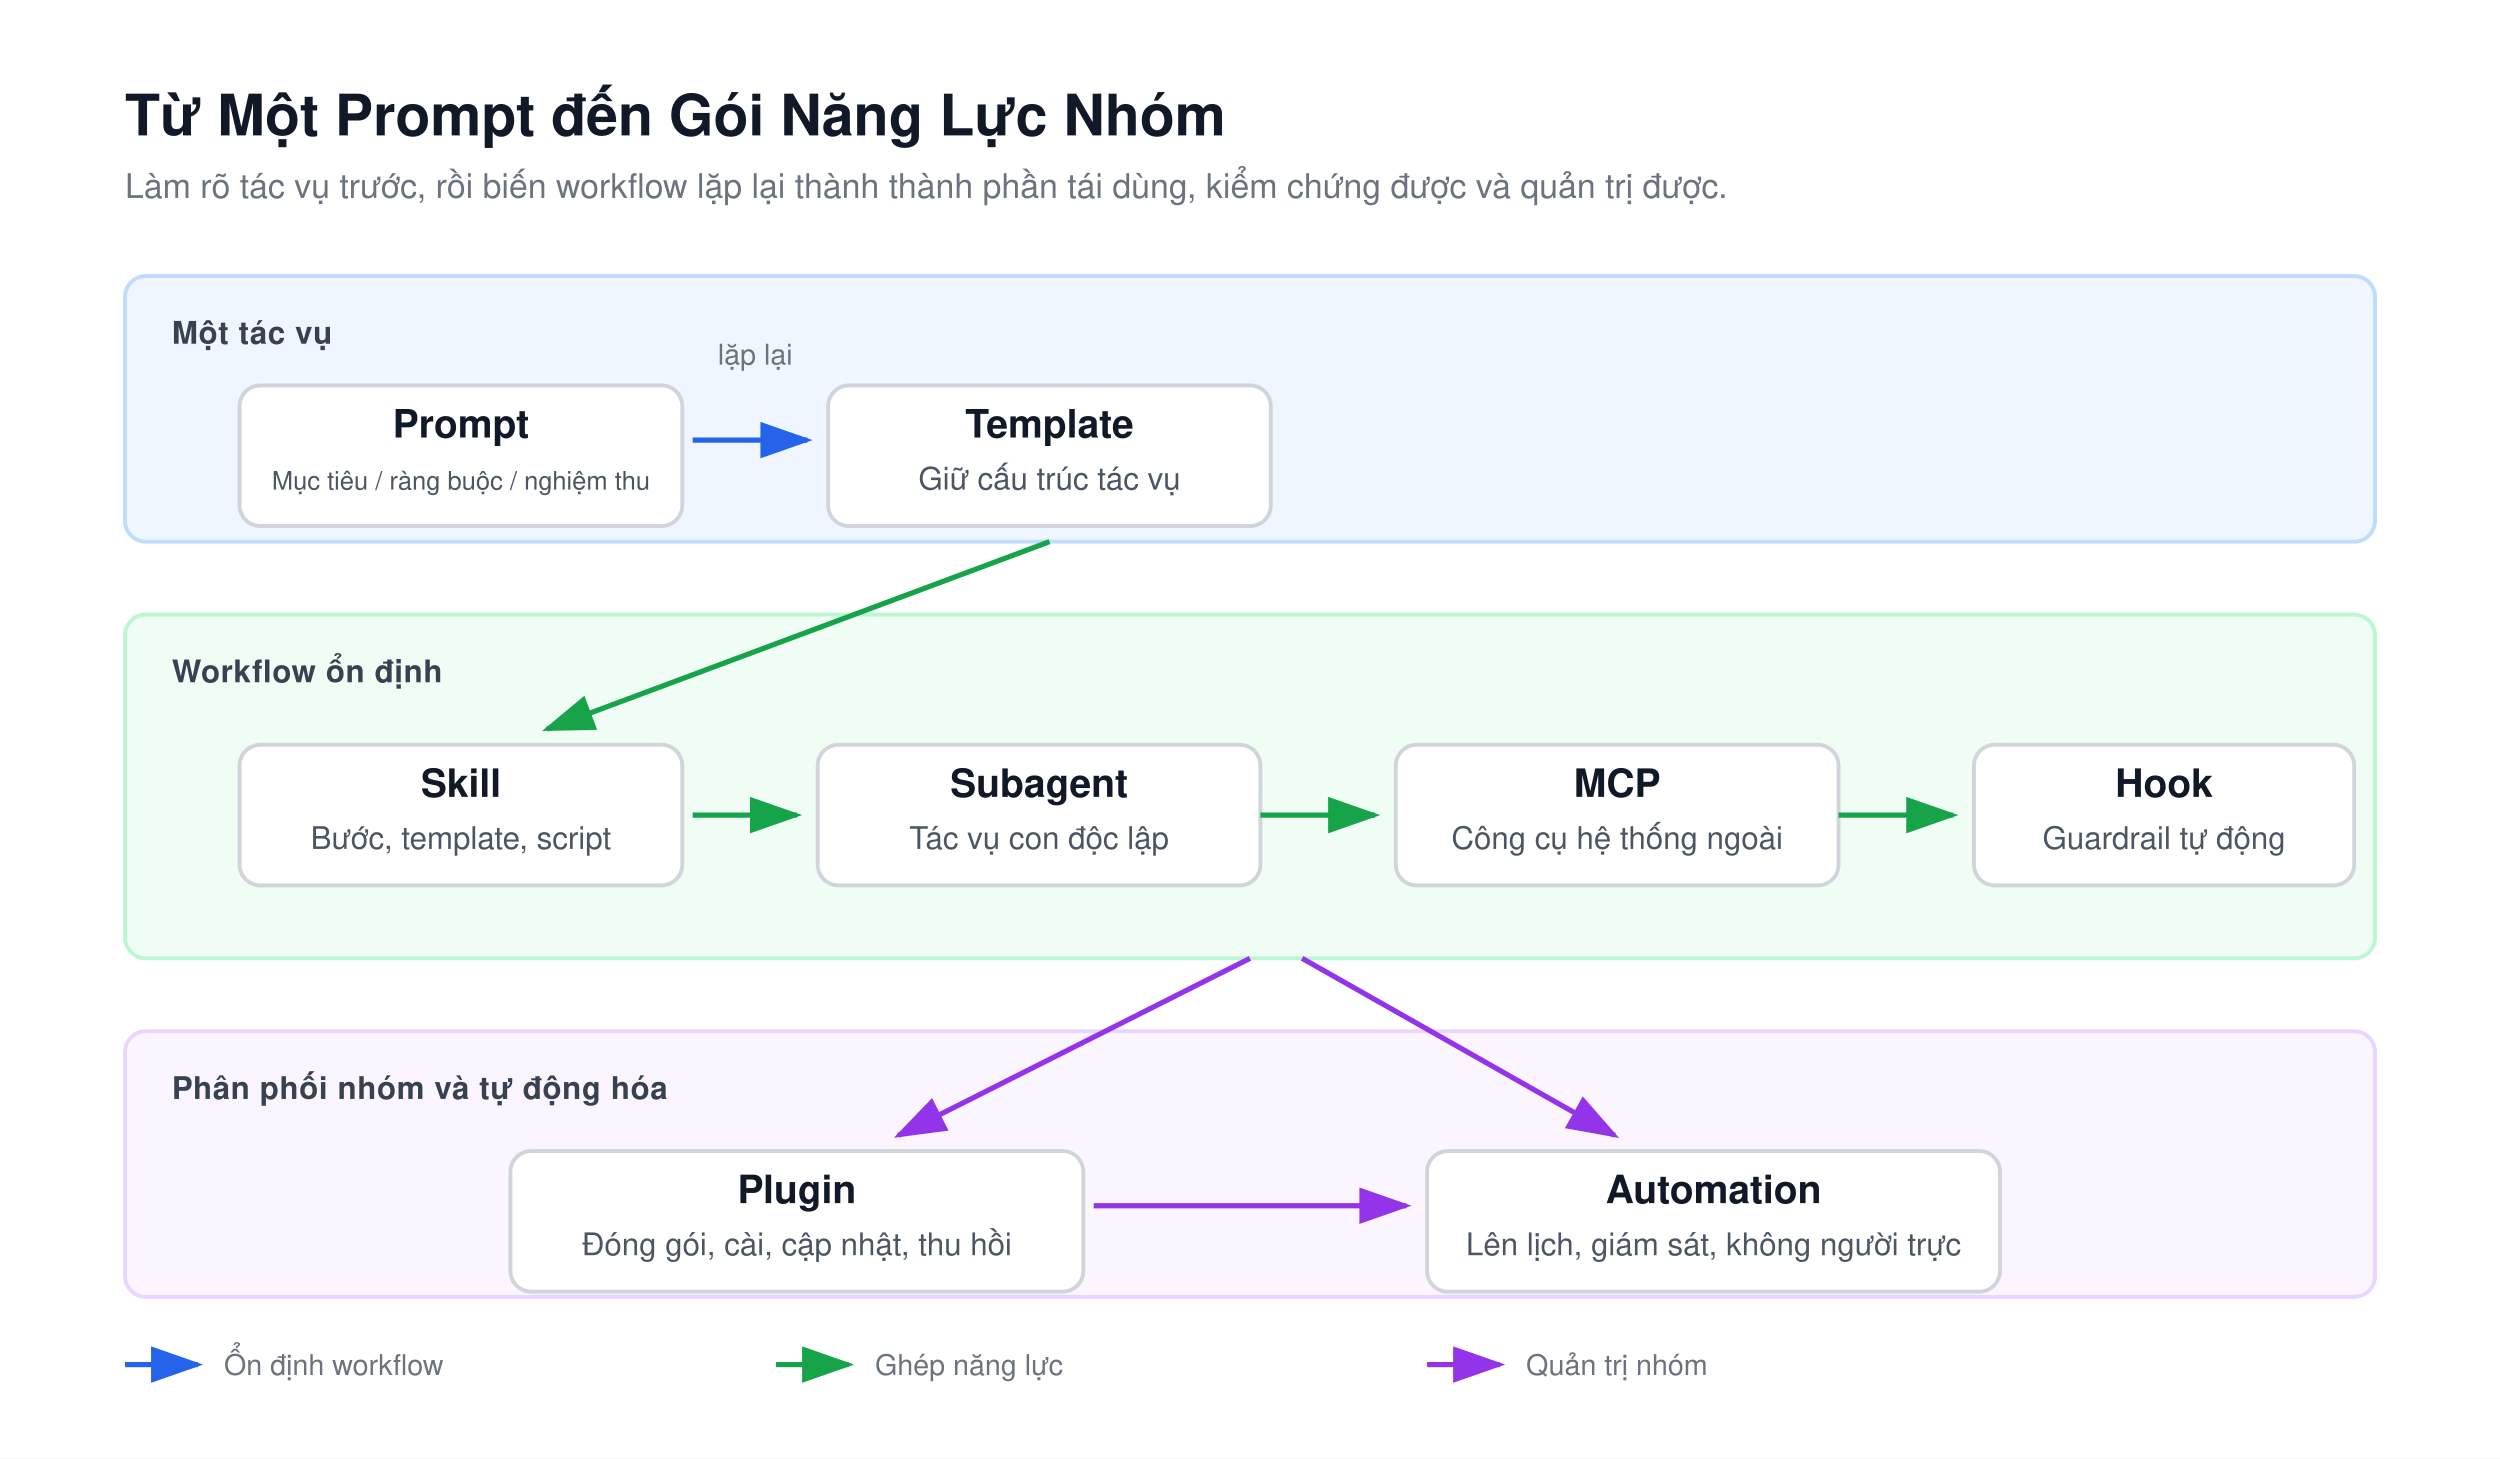
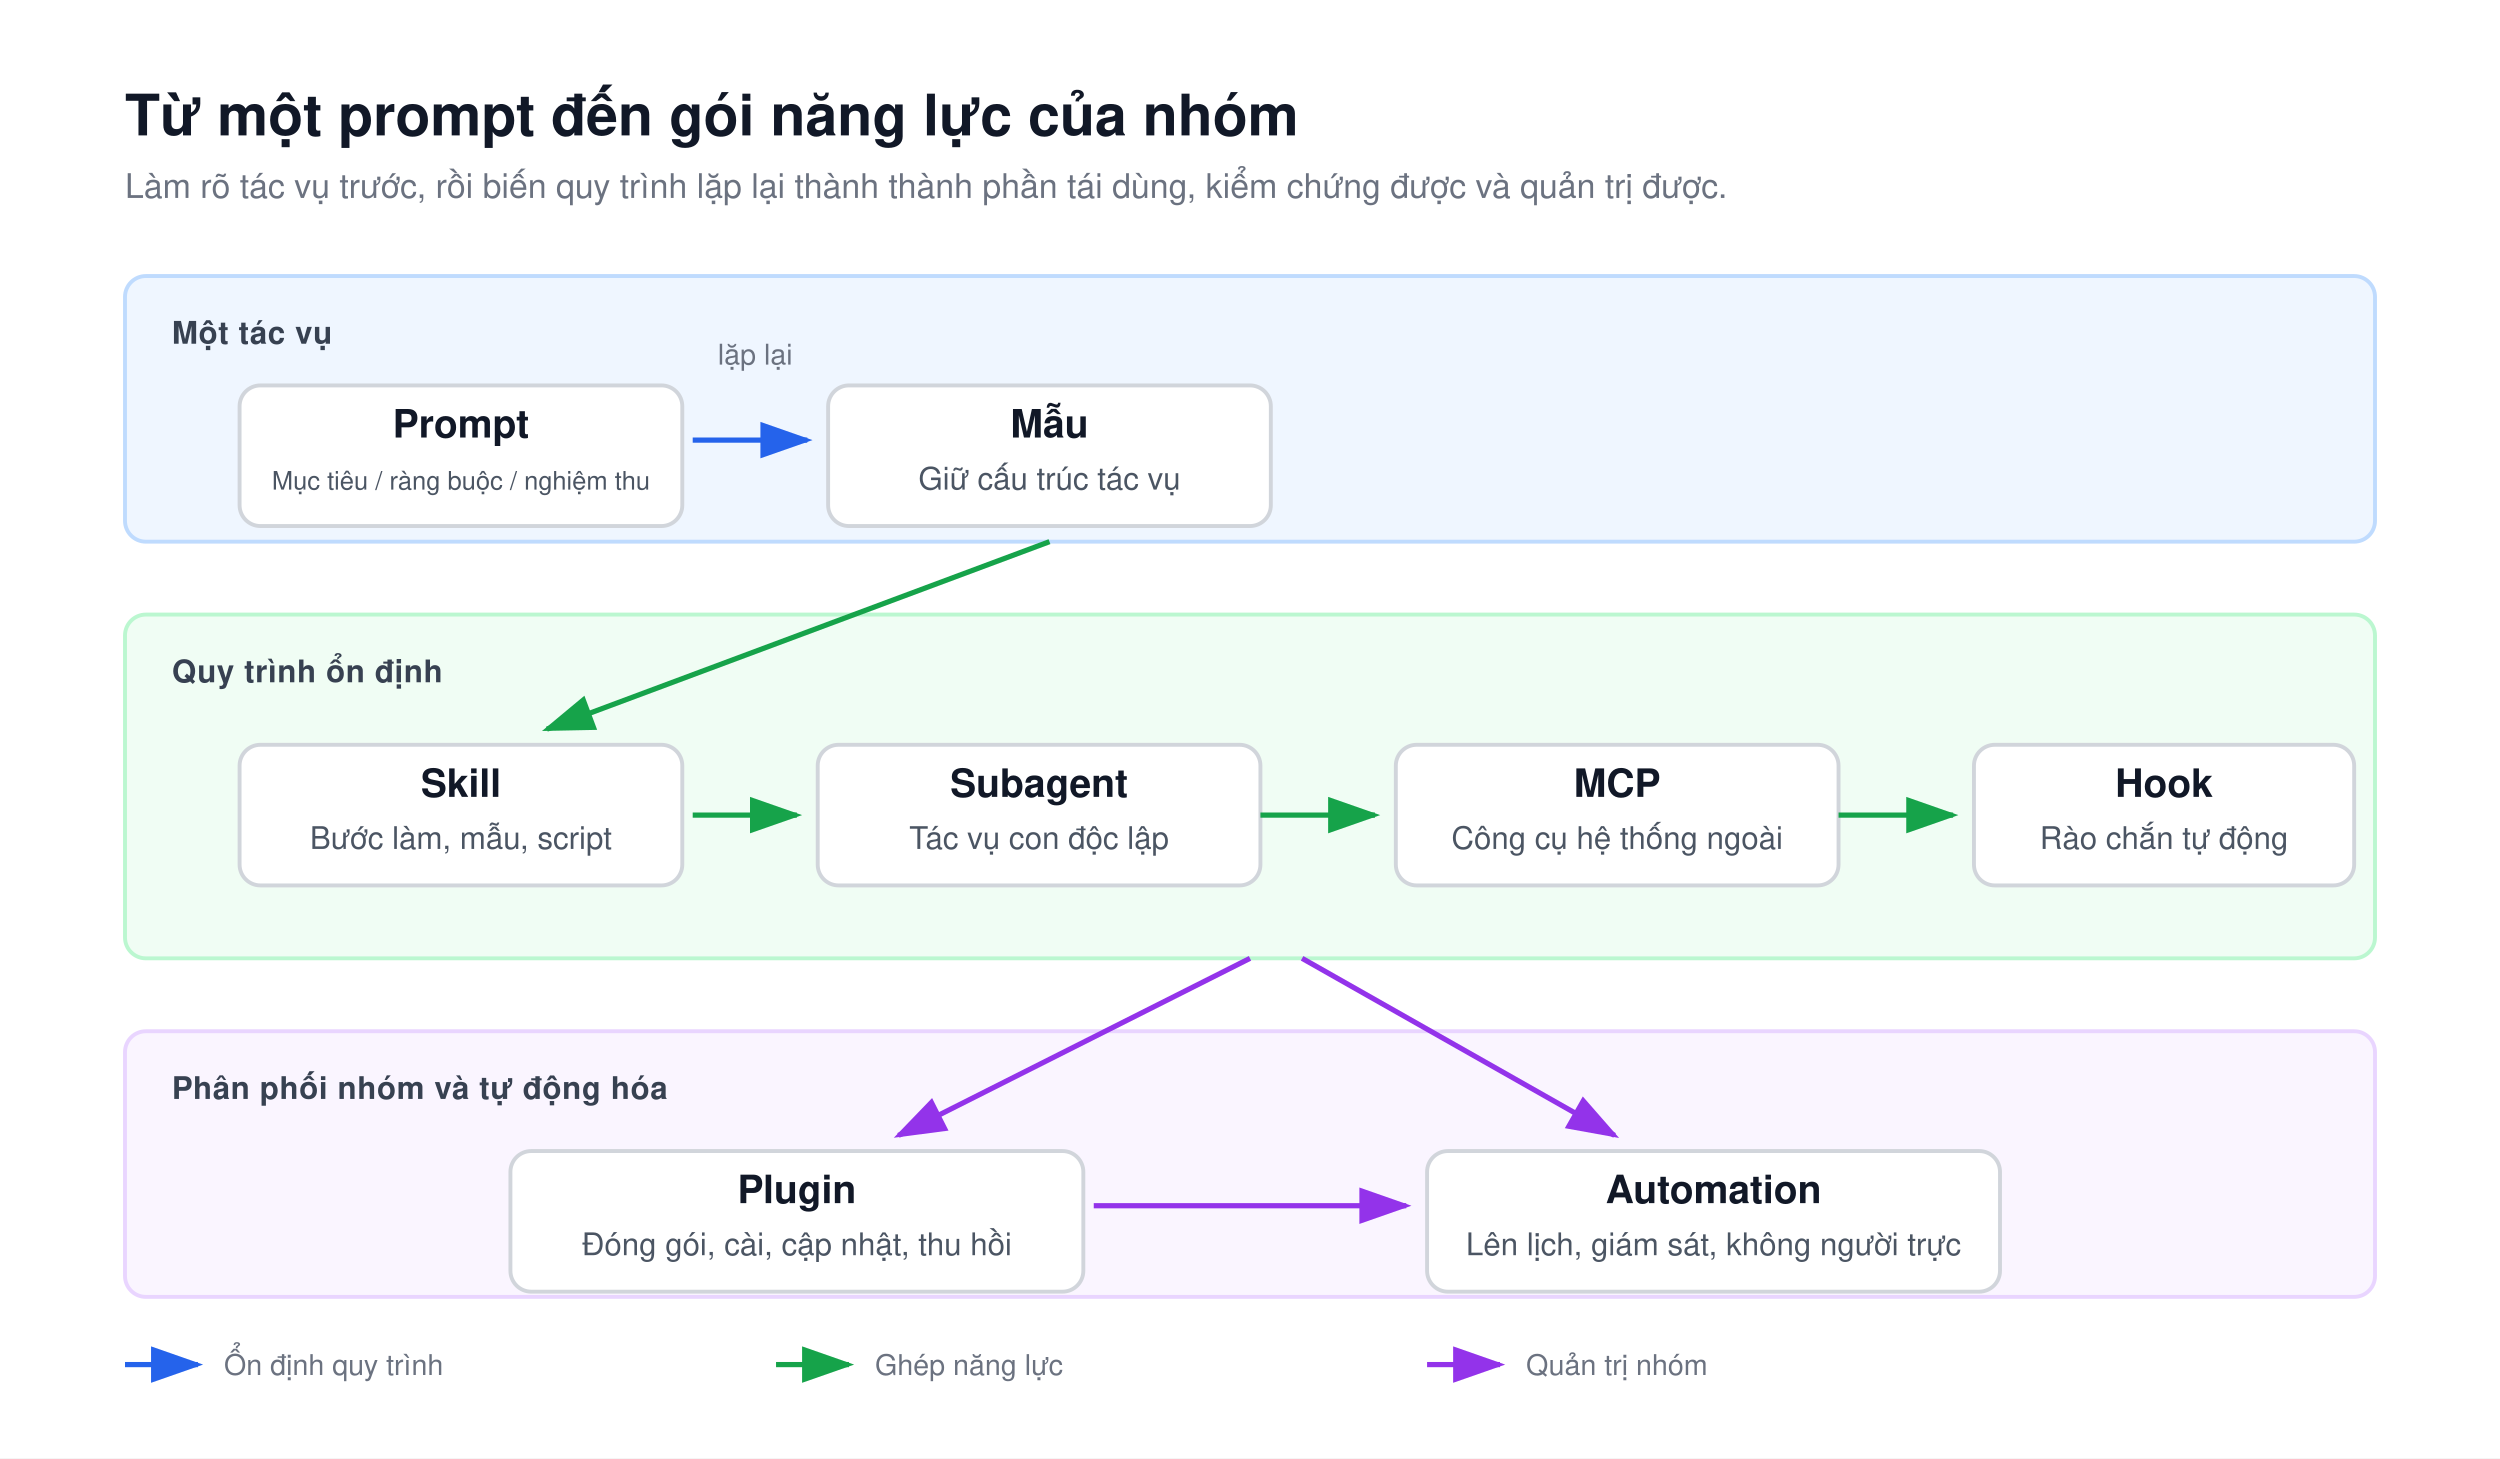
<svg xmlns="http://www.w3.org/2000/svg" viewBox="0 0 960 560" width="960" height="560" role="img" aria-labelledby="title desc">
  <style>
    text { font-family: 'Helvetica Neue', Helvetica, Arial, 'PingFang SC', 'Microsoft YaHei', 'Microsoft JhengHei', 'SimHei', sans-serif; }
    .title { fill: #111827; font-size: 22px; font-weight: 700; }
    .subtitle { fill: #6b7280; font-size: 13px; }
    .lane-label { fill: #374151; font-size: 12px; font-weight: 700; letter-spacing: 0.02em; }
    .node-title { fill: #111827; font-size: 15px; font-weight: 700; }
    .node-note { fill: #4b5563; font-size: 12px; }
    .small { fill: #6b7280; font-size: 11px; }
  </style>
  <defs>
    <marker id="arrow-blue" markerWidth="10" markerHeight="7" refX="9" refY="3.5" orient="auto">
      <polygon points="0 0, 10 3.5, 0 7" fill="#2563eb" />
    </marker>
    <marker id="arrow-green" markerWidth="10" markerHeight="7" refX="9" refY="3.5" orient="auto">
      <polygon points="0 0, 10 3.5, 0 7" fill="#16a34a" />
    </marker>
    <marker id="arrow-purple" markerWidth="10" markerHeight="7" refX="9" refY="3.5" orient="auto">
      <polygon points="0 0, 10 3.5, 0 7" fill="#9333ea" />
    </marker>
  </defs>
  <rect data-graph-role="background" width="960" height="560" fill="#ffffff" />
-   <text x="48" y="52" text-anchor="start" class="title">Từ Một Prompt đến Gói Năng Lực Nhóm</text>
-   <text x="48" y="76" text-anchor="start" class="subtitle">Làm rõ tác vụ trước, rồi biến workflow lặp lại thành thành phần tái dùng, kiểm chứng được và quản trị được.</text>
+   <text x="48" y="52" text-anchor="start" class="title">Từ một prompt đến gói năng lực của nhóm</text>
+   <text x="48" y="76" text-anchor="start" class="subtitle">Làm rõ tác vụ trước, rồi biến quy trình lặp lại thành thành phần tái dùng, kiểm chứng được và quản trị được.</text>
  <rect data-graph-role="container" x="48" y="106" width="864" height="102" rx="8" fill="#eff6ff" stroke="#bfdbfe" stroke-width="1.5" />
  <text x="66" y="132" text-anchor="start" class="lane-label">Một tác vụ</text>
  <rect data-graph-role="container" x="48" y="236" width="864" height="132" rx="8" fill="#f0fdf4" stroke="#bbf7d0" stroke-width="1.5" />
-   <text x="66" y="262" text-anchor="start" class="lane-label">Workflow ổn định</text>
+   <text x="66" y="262" text-anchor="start" class="lane-label">Quy trình ổn định</text>
  <rect data-graph-role="container" x="48" y="396" width="864" height="102" rx="8" fill="#faf5ff" stroke="#e9d5ff" stroke-width="1.5" />
  <text x="66" y="422" text-anchor="start" class="lane-label">Phân phối nhóm và tự động hóa</text>
  <rect data-graph-role="node" x="92" y="148" width="170" height="54" rx="8" fill="#ffffff" stroke="#d1d5db" stroke-width="1.5" />
  <text x="177.0" y="168" text-anchor="middle" class="node-title">Prompt</text>
  <text x="177.0" y="188" text-anchor="middle" class="node-note" style="font-size:9.8px">Mục tiêu / ràng buộc / nghiệm thu</text>
  <rect data-graph-role="node" x="318" y="148" width="170" height="54" rx="8" fill="#ffffff" stroke="#d1d5db" stroke-width="1.5" />
-   <text x="403.0" y="168" text-anchor="middle" class="node-title">Template</text>
+   <text x="403.0" y="168" text-anchor="middle" class="node-title">Mẫu</text>
  <text x="403.0" y="188" text-anchor="middle" class="node-note">Giữ cấu trúc tác vụ</text>
  <rect data-graph-role="node" x="92" y="286" width="170" height="54" rx="8" fill="#ffffff" stroke="#d1d5db" stroke-width="1.5" />
  <text x="177.0" y="306" text-anchor="middle" class="node-title">Skill</text>
-   <text x="177.0" y="326" text-anchor="middle" class="node-note">Bước, template, script</text>
+   <text x="177.0" y="326" text-anchor="middle" class="node-note">Bước làm, mẫu, script</text>
  <rect data-graph-role="node" x="314" y="286" width="170" height="54" rx="8" fill="#ffffff" stroke="#d1d5db" stroke-width="1.5" />
  <text x="399.0" y="306" text-anchor="middle" class="node-title">Subagent</text>
  <text x="399.0" y="326" text-anchor="middle" class="node-note">Tác vụ con độc lập</text>
  <rect data-graph-role="node" x="536" y="286" width="170" height="54" rx="8" fill="#ffffff" stroke="#d1d5db" stroke-width="1.5" />
  <text x="621.0" y="306" text-anchor="middle" class="node-title">MCP</text>
  <text x="621.0" y="326" text-anchor="middle" class="node-note">Công cụ hệ thống ngoài</text>
  <rect data-graph-role="node" x="758" y="286" width="146" height="54" rx="8" fill="#ffffff" stroke="#d1d5db" stroke-width="1.5" />
  <text x="831.0" y="306" text-anchor="middle" class="node-title">Hook</text>
-   <text x="831.0" y="326" text-anchor="middle" class="node-note">Guardrail tự động</text>
+   <text x="831.0" y="326" text-anchor="middle" class="node-note">Rào chắn tự động</text>
  <rect data-graph-role="node" x="196" y="442" width="220" height="54" rx="8" fill="#ffffff" stroke="#d1d5db" stroke-width="1.5" />
  <text x="306.0" y="462" text-anchor="middle" class="node-title">Plugin</text>
  <text x="306.0" y="482" text-anchor="middle" class="node-note">Đóng gói, cài, cập nhật, thu hồi</text>
  <rect data-graph-role="node" x="548" y="442" width="220" height="54" rx="8" fill="#ffffff" stroke="#d1d5db" stroke-width="1.5" />
  <text x="658.0" y="462" text-anchor="middle" class="node-title">Automation</text>
  <text x="658.0" y="482" text-anchor="middle" class="node-note">Lên lịch, giám sát, không người trực</text>
  <path data-graph-role="edge" d="M 266 169 L 310 169" fill="none" stroke="#2563eb" stroke-width="2" marker-end="url(#arrow-blue)" />
  <path data-graph-role="edge" d="M 403 208 L 210 280" fill="none" stroke="#16a34a" stroke-width="2" marker-end="url(#arrow-green)" />
  <path data-graph-role="edge" d="M 266 313 L 306 313" fill="none" stroke="#16a34a" stroke-width="2" marker-end="url(#arrow-green)" />
  <path data-graph-role="edge" d="M 484 313 L 528 313" fill="none" stroke="#16a34a" stroke-width="2" marker-end="url(#arrow-green)" />
  <path data-graph-role="edge" d="M 706 313 L 750 313" fill="none" stroke="#16a34a" stroke-width="2" marker-end="url(#arrow-green)" />
  <path data-graph-role="edge" d="M 480 368 L 345 436" fill="none" stroke="#9333ea" stroke-width="2" marker-end="url(#arrow-purple)" />
  <path data-graph-role="edge" d="M 500 368 L 620 436" fill="none" stroke="#9333ea" stroke-width="2" marker-end="url(#arrow-purple)" />
  <path data-graph-role="edge" d="M 420 463 L 540 463" fill="none" stroke="#9333ea" stroke-width="2" marker-end="url(#arrow-purple)" />
  <text x="290" y="140" text-anchor="middle" class="small">lặp lại</text>
  <g data-graph-role="legend" transform="translate(48,524)">
    <line data-graph-role="decoration" x1="0" y1="0" x2="28" y2="0" stroke="#2563eb" stroke-width="2" marker-end="url(#arrow-blue)" />
-     <text data-graph-role="decoration" x="38" y="4" class="small">Ổn định workflow</text>
+     <text data-graph-role="decoration" x="38" y="4" class="small">Ổn định quy trình</text>
    <line data-graph-role="decoration" x1="250" y1="0" x2="278" y2="0" stroke="#16a34a" stroke-width="2" marker-end="url(#arrow-green)" />
    <text data-graph-role="decoration" x="288" y="4" class="small">Ghép năng lực</text>
    <line data-graph-role="decoration" x1="500" y1="0" x2="528" y2="0" stroke="#9333ea" stroke-width="2" marker-end="url(#arrow-purple)" />
    <text data-graph-role="decoration" x="538" y="4" class="small">Quản trị nhóm</text>
  </g>
</svg>
